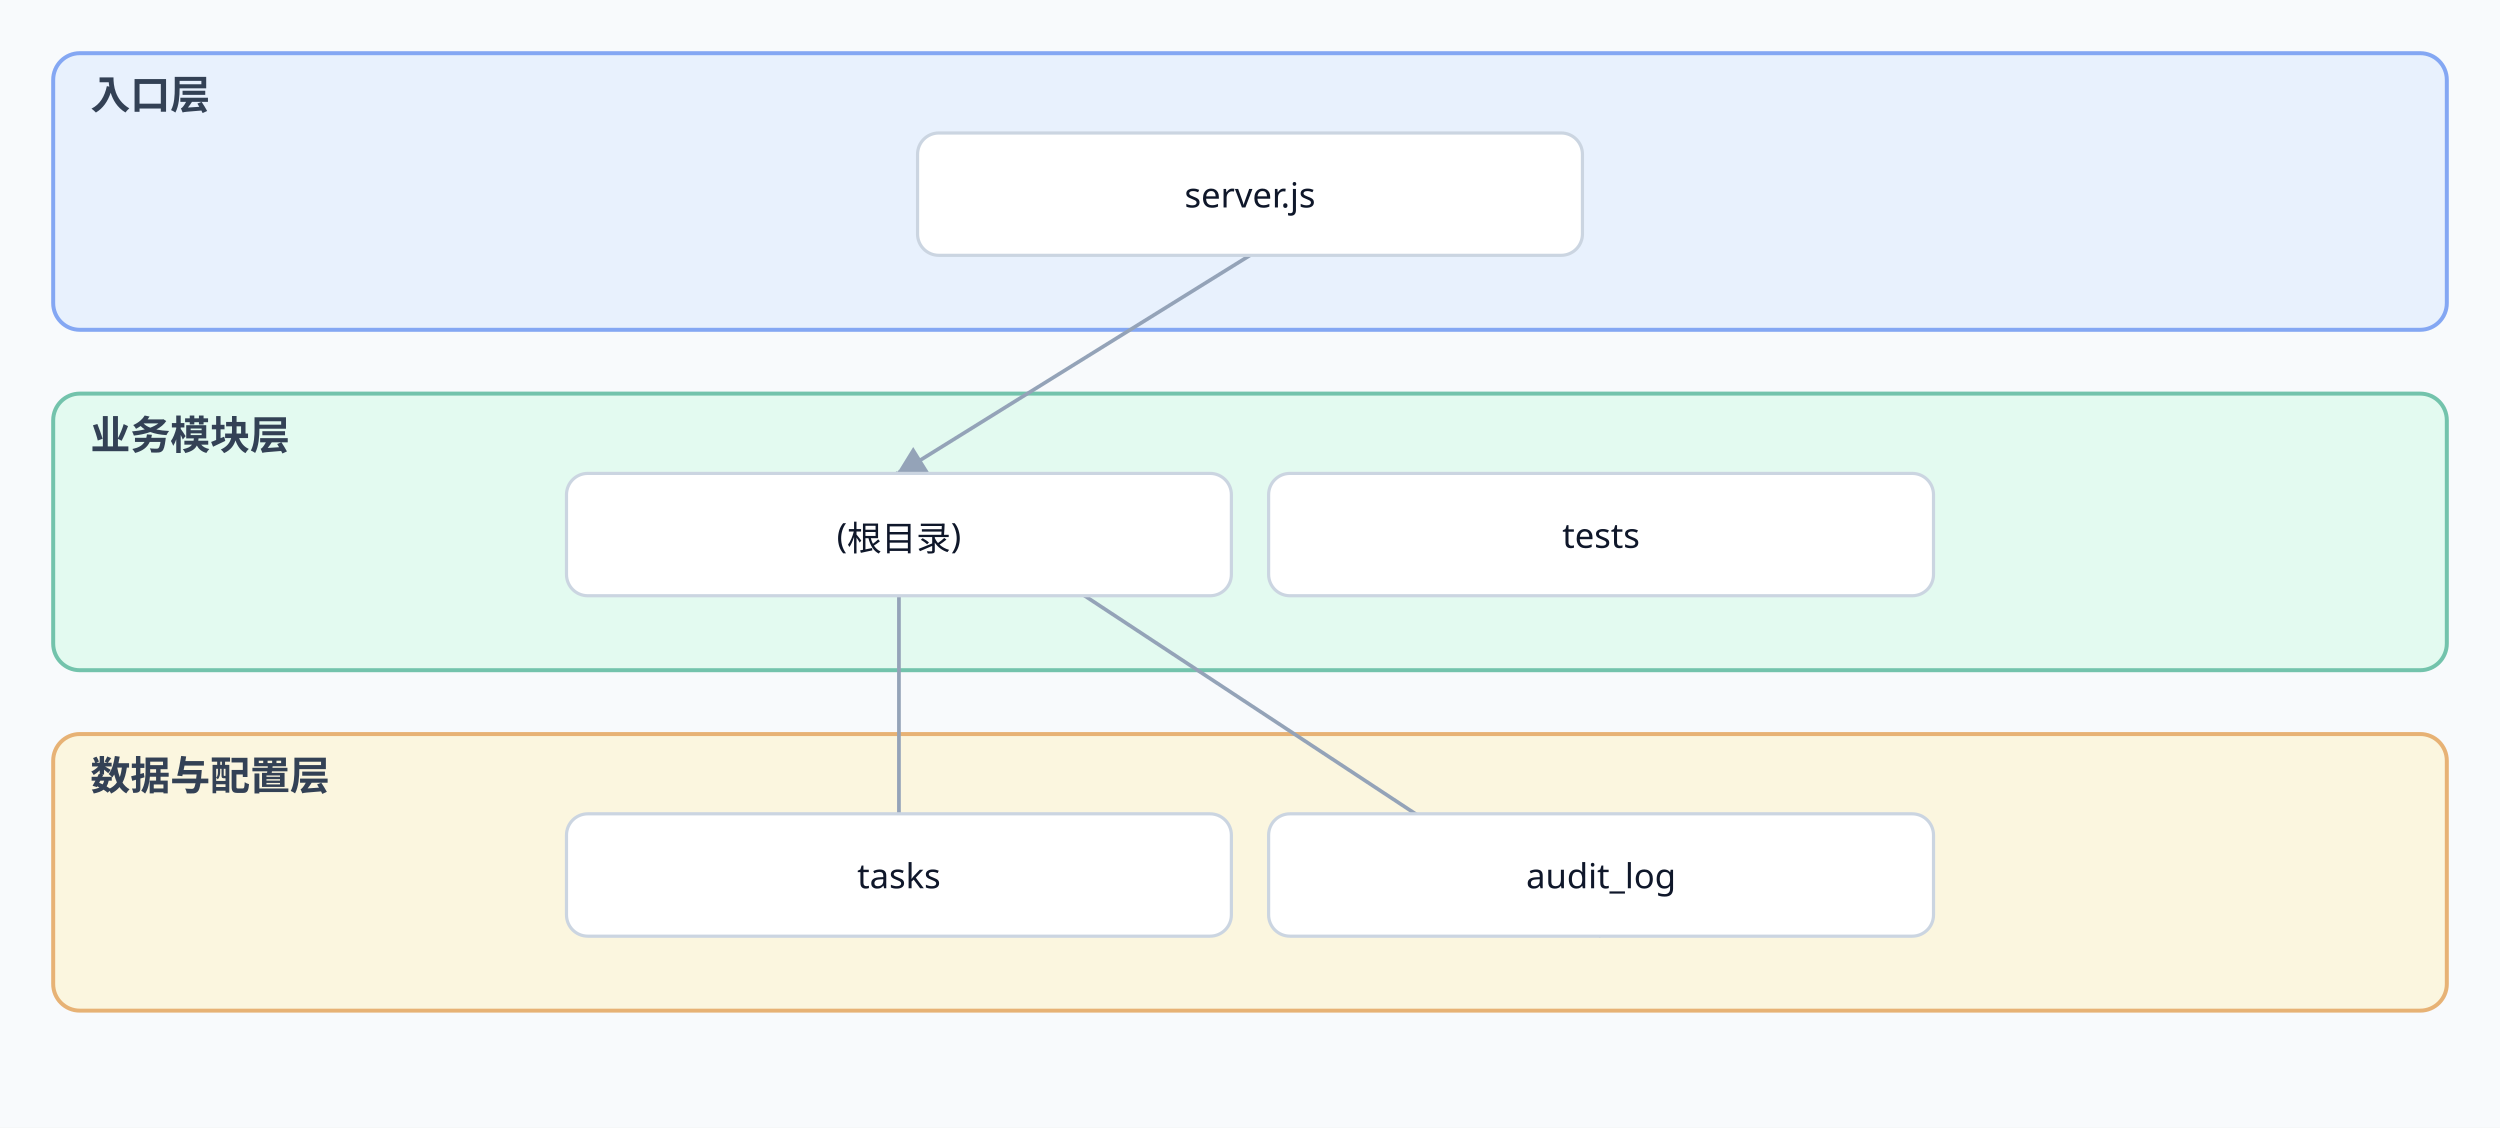
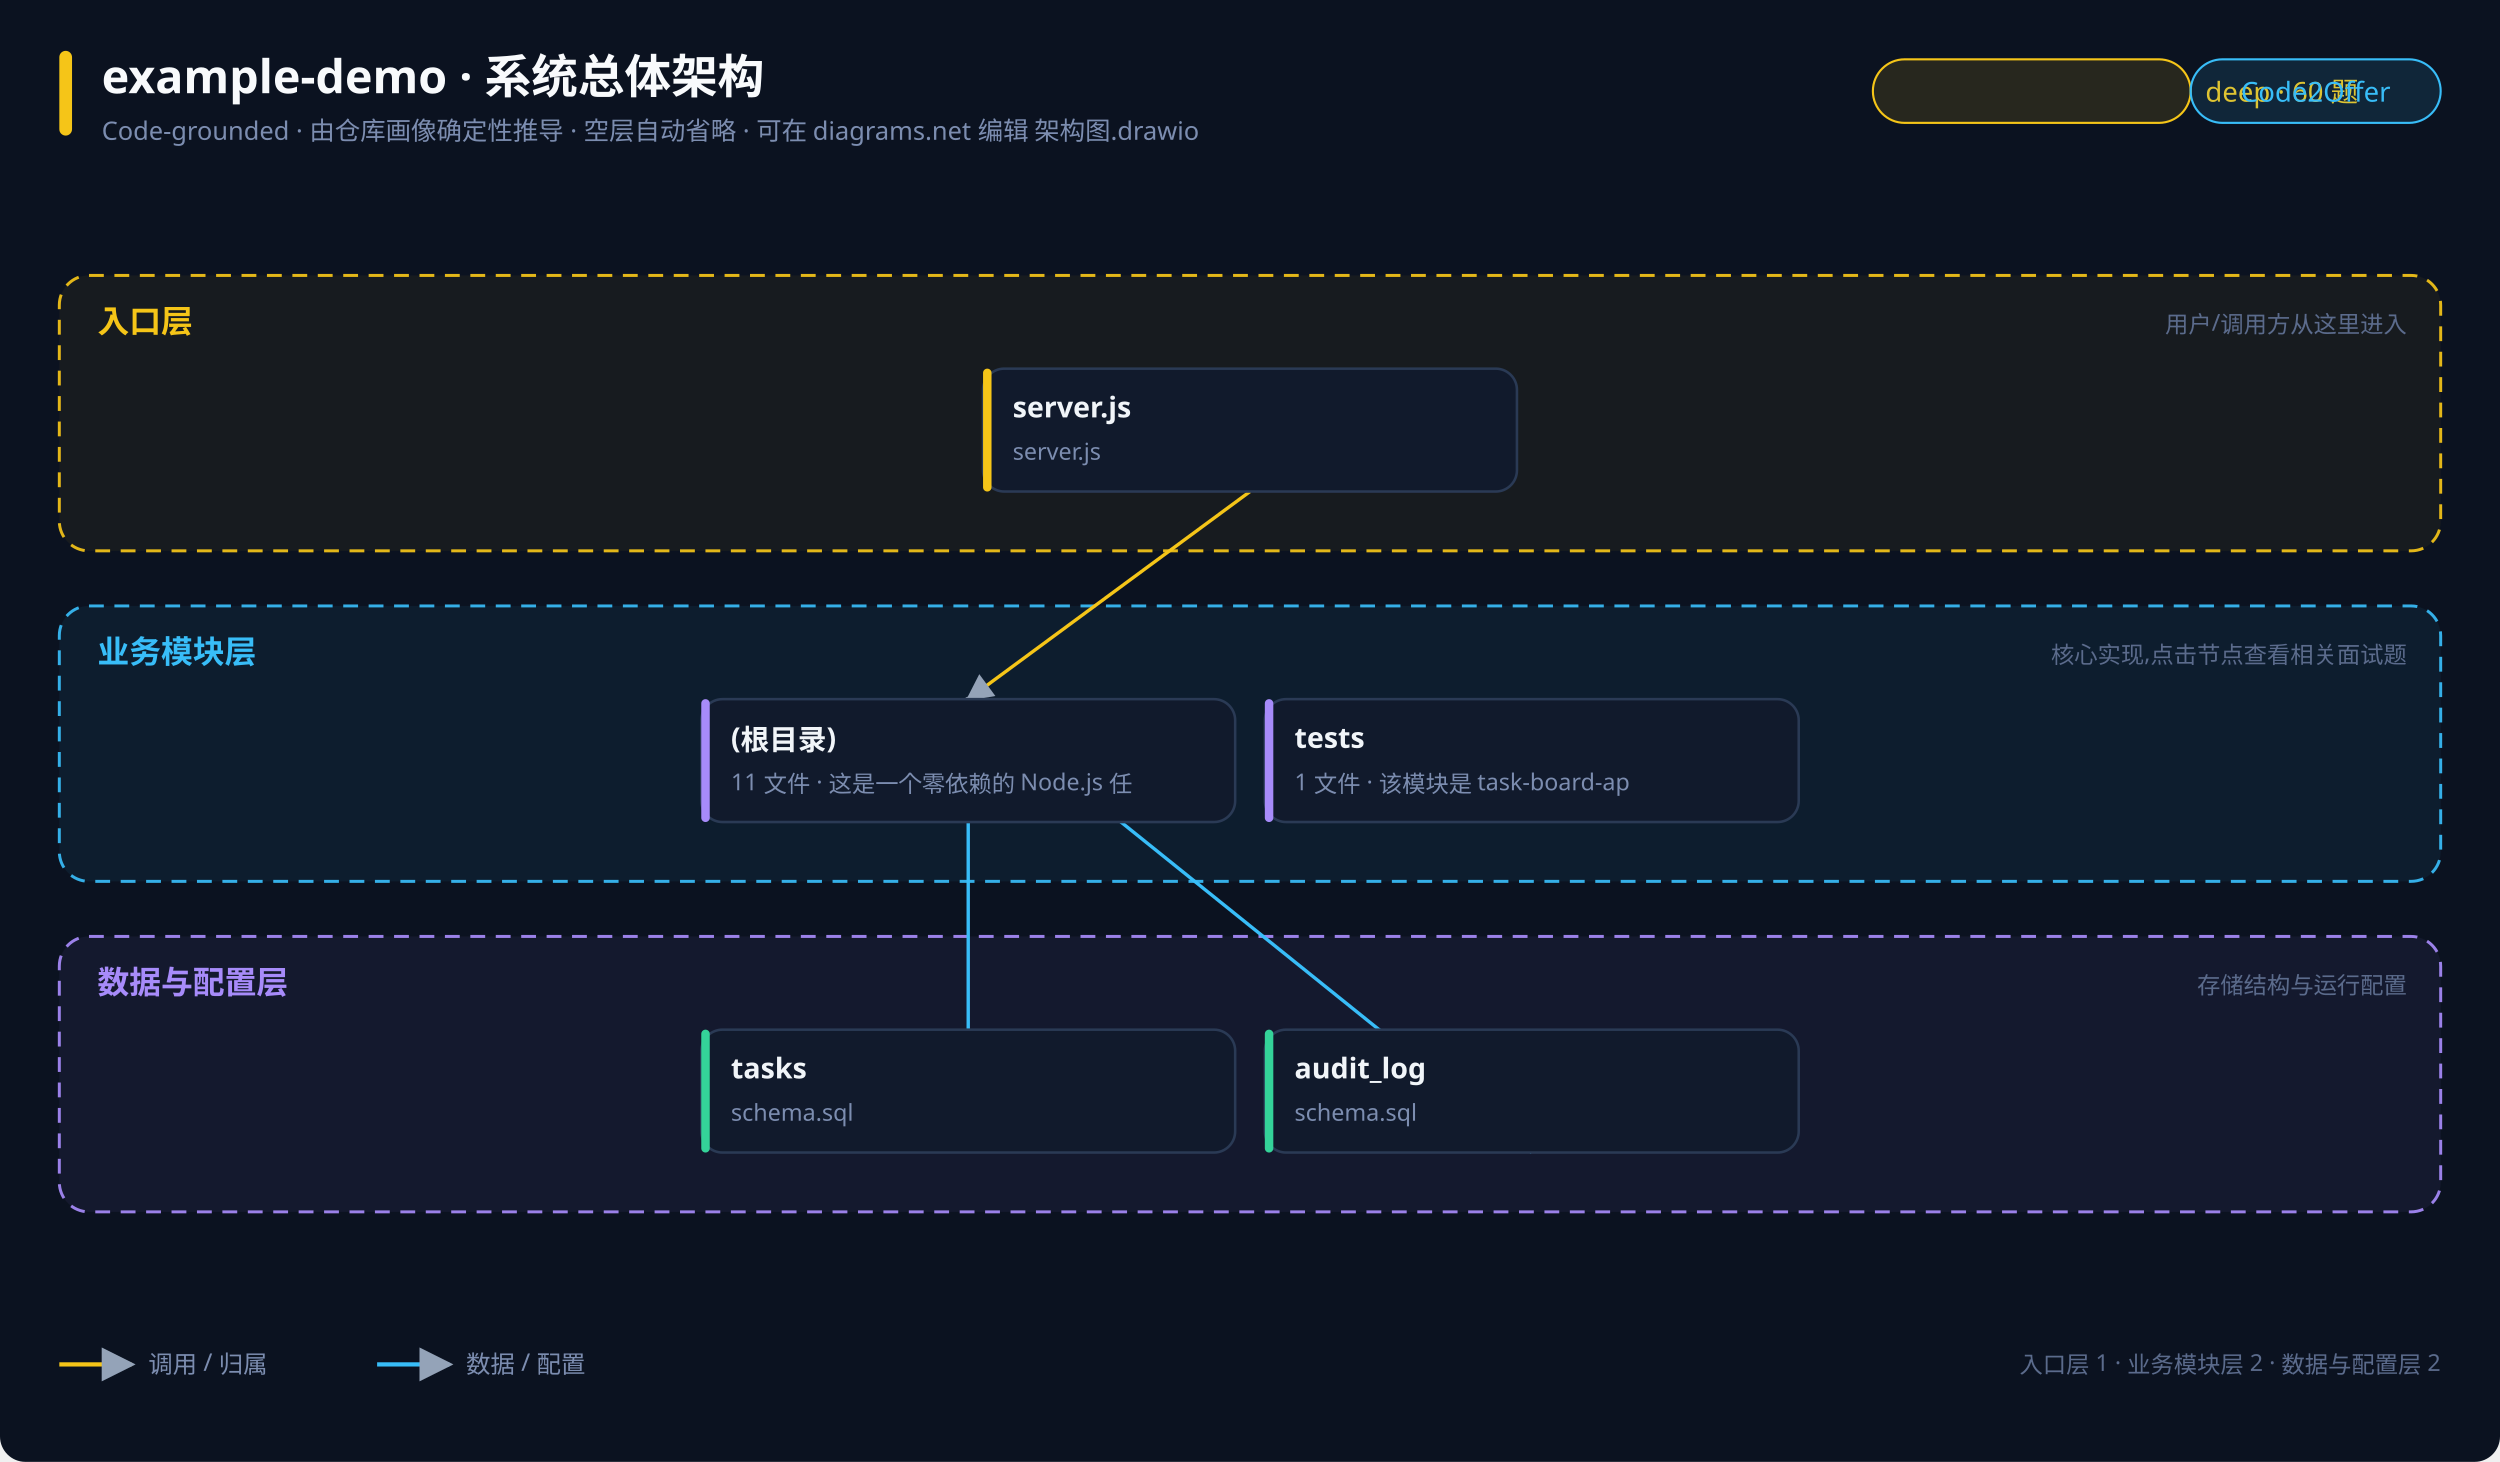
- <svg xmlns="http://www.w3.org/2000/svg" width="940" height="424" viewBox="0 0 940 424" role="img" aria-label="分层架构图">
+ <svg xmlns="http://www.w3.org/2000/svg" width="1180" height="690" viewBox="0 0 1180 690" role="img" aria-label="分层架构图">
  <defs>
    <marker id="arrow" markerWidth="8" markerHeight="8" refX="7" refY="4" orient="auto">
      <path d="M0,0 L8,4 L0,8 Z" fill="#94A3B8" />
    </marker>
  </defs>
-   <rect width="940" height="424" fill="#F8FAFC" />
-   <rect x="20" y="20" width="900" height="104" rx="10" fill="#DBEAFE" stroke="#2563EB" stroke-width="1.5" opacity="0.55" />
-   <text x="34" y="41" font-size="15" font-weight="bold" fill="#334155" font-family="system-ui,sans-serif">入口层</text>
-   <rect x="20" y="148" width="900" height="104" rx="10" fill="#D1FAE5" stroke="#059669" stroke-width="1.5" opacity="0.55" />
-   <text x="34" y="169" font-size="15" font-weight="bold" fill="#334155" font-family="system-ui,sans-serif">业务模块层</text>
-   <rect x="20" y="276" width="900" height="104" rx="10" fill="#FEF3C7" stroke="#D97706" stroke-width="1.5" opacity="0.55" />
-   <text x="34" y="297" font-size="15" font-weight="bold" fill="#334155" font-family="system-ui,sans-serif">数据与配置层</text>
-   <line x1="470" y1="96" x2="338" y2="178" stroke="#94A3B8" stroke-width="1.4" marker-end="url(#arrow)" />
-   <line x1="338" y1="352" x2="338" y2="178" stroke="#94A3B8" stroke-width="1.4" marker-end="url(#arrow)" />
-   <line x1="602" y1="352" x2="338" y2="178" stroke="#94A3B8" stroke-width="1.4" marker-end="url(#arrow)" />
-   <rect x="345" y="50" width="250" height="46" rx="8" fill="#FFFFFF" stroke="#CBD5E1" stroke-width="1.2" />
-   <text x="470" y="78" text-anchor="middle" font-size="13" fill="#0F172A" font-family="system-ui,sans-serif">server.js</text>
-   <rect x="213" y="178" width="250" height="46" rx="8" fill="#FFFFFF" stroke="#CBD5E1" stroke-width="1.2" />
-   <text x="338" y="206" text-anchor="middle" font-size="13" fill="#0F172A" font-family="system-ui,sans-serif">(根目录)</text>
-   <rect x="477" y="178" width="250" height="46" rx="8" fill="#FFFFFF" stroke="#CBD5E1" stroke-width="1.2" />
-   <text x="602" y="206" text-anchor="middle" font-size="13" fill="#0F172A" font-family="system-ui,sans-serif">tests</text>
-   <rect x="213" y="306" width="250" height="46" rx="8" fill="#FFFFFF" stroke="#CBD5E1" stroke-width="1.2" />
-   <text x="338" y="334" text-anchor="middle" font-size="13" fill="#0F172A" font-family="system-ui,sans-serif">tasks</text>
-   <rect x="477" y="306" width="250" height="46" rx="8" fill="#FFFFFF" stroke="#CBD5E1" stroke-width="1.2" />
-   <text x="602" y="334" text-anchor="middle" font-size="13" fill="#0F172A" font-family="system-ui,sans-serif">audit_log</text>
+   <rect width="1180" height="690" fill="#0B1220" rx="12" />
+   <rect x="0" y="0" width="1180" height="86" fill="#0B1220" />
+   <rect x="28" y="24" width="6" height="40" fill="#F5C518" rx="3" />
+   <text x="48" y="44" font-size="22" font-weight="bold" fill="#F8FAFC" font-family="system-ui,sans-serif">example-demo · 系统总体架构</text>
+   <text x="48" y="66" font-size="12" fill="#7C8DB0" font-family="system-ui,sans-serif">Code-grounded · 由仓库画像确定性推导 · 空层自动省略 · 可在 diagrams.net 编辑 架构图.drawio</text>
+   <rect x="884" y="28" width="150" height="30" rx="15" fill="rgba(245,197,24,0.12)" stroke="#F5C518" />
+   <text x="1077" y="48" text-anchor="middle" font-size="13" fill="#F5C518" font-family="system-ui,sans-serif">deep · 60 题</text>
+   <rect x="1034" y="28" width="118" height="30" rx="15" fill="rgba(56,189,248,0.12)" stroke="#38BDF8" />
+   <text x="1093" y="48" text-anchor="middle" font-size="13" fill="#38BDF8" font-family="system-ui,sans-serif">Code2Offer</text>
+   <rect x="28" y="130" width="1124" height="130" rx="14" fill="rgba(245,197,24,0.06)" stroke="#F5C518" stroke-width="1.4" stroke-dasharray="7 5" opacity="0.92" />
+   <text x="46" y="157" font-size="15" font-weight="bold" fill="#F5C518" font-family="system-ui,sans-serif">入口层</text>
+   <text x="1136" y="157" text-anchor="end" font-size="11" fill="#5B6B8C" font-family="system-ui,sans-serif">用户/调用方从这里进入</text>
+   <rect x="28" y="286" width="1124" height="130" rx="14" fill="rgba(56,189,248,0.07)" stroke="#38BDF8" stroke-width="1.4" stroke-dasharray="7 5" opacity="0.92" />
+   <text x="46" y="313" font-size="15" font-weight="bold" fill="#38BDF8" font-family="system-ui,sans-serif">业务模块层</text>
+   <text x="1136" y="313" text-anchor="end" font-size="11" fill="#5B6B8C" font-family="system-ui,sans-serif">核心实现,点击节点查看相关面试题</text>
+   <rect x="28" y="442" width="1124" height="130" rx="14" fill="rgba(167,139,250,0.07)" stroke="#A78BFA" stroke-width="1.4" stroke-dasharray="7 5" opacity="0.92" />
+   <text x="46" y="469" font-size="15" font-weight="bold" fill="#A78BFA" font-family="system-ui,sans-serif">数据与配置层</text>
+   <text x="1136" y="469" text-anchor="end" font-size="11" fill="#5B6B8C" font-family="system-ui,sans-serif">存储结构与运行配置</text>
+   <line x1="590" y1="232" x2="457" y2="330" stroke="#F5C518" stroke-width="1.6" marker-end="url(#arrow)" />
+   <line x1="457" y1="544" x2="457" y2="330" stroke="#38BDF8" stroke-width="1.6" marker-end="url(#arrow)" />
+   <line x1="723" y1="544" x2="457" y2="330" stroke="#38BDF8" stroke-width="1.6" marker-end="url(#arrow)" />
+   <g class="arch-node" data-id="entry0" style="cursor:pointer">
+     <rect x="464" y="174" width="252" height="58" rx="10" fill="#111A2C" stroke="#2A3A55" stroke-width="1.2" />
+     <rect x="464" y="174" width="4" height="58" fill="#F5C518" rx="2" />
+     <text x="478" y="197" font-size="13.5" font-weight="bold" fill="#F1F5F9" font-family="system-ui,sans-serif">server.js</text>
+     <text x="478" y="217" font-size="11" fill="#7C8DB0" font-family="system-ui,sans-serif">server.js</text>
+   </g>
+   <g class="arch-node" data-mod="(根目录)" data-id="mod0" style="cursor:pointer">
+     <rect x="331" y="330" width="252" height="58" rx="10" fill="#111A2C" stroke="#2A3A55" stroke-width="1.2" />
+     <rect x="331" y="330" width="4" height="58" fill="#A78BFA" rx="2" />
+     <text x="345" y="353" font-size="13.5" font-weight="bold" fill="#F1F5F9" font-family="system-ui,sans-serif">(根目录)</text>
+     <text x="345" y="373" font-size="11" fill="#7C8DB0" font-family="system-ui,sans-serif">11 文件 · 这是一个零依赖的 Node.js 任</text>
+   </g>
+   <g class="arch-node" data-mod="tests" data-id="mod1" style="cursor:pointer">
+     <rect x="597" y="330" width="252" height="58" rx="10" fill="#111A2C" stroke="#2A3A55" stroke-width="1.2" />
+     <rect x="597" y="330" width="4" height="58" fill="#A78BFA" rx="2" />
+     <text x="611" y="353" font-size="13.5" font-weight="bold" fill="#F1F5F9" font-family="system-ui,sans-serif">tests</text>
+     <text x="611" y="373" font-size="11" fill="#7C8DB0" font-family="system-ui,sans-serif">1 文件 · 该模块是 task-board-ap</text>
+   </g>
+   <g class="arch-node" data-id="data0" style="cursor:pointer">
+     <rect x="331" y="486" width="252" height="58" rx="10" fill="#111A2C" stroke="#2A3A55" stroke-width="1.2" />
+     <rect x="331" y="486" width="4" height="58" fill="#34D399" rx="2" />
+     <text x="345" y="509" font-size="13.5" font-weight="bold" fill="#F1F5F9" font-family="system-ui,sans-serif">tasks</text>
+     <text x="345" y="529" font-size="11" fill="#7C8DB0" font-family="system-ui,sans-serif">schema.sql</text>
+   </g>
+   <g class="arch-node" data-id="data1" style="cursor:pointer">
+     <rect x="597" y="486" width="252" height="58" rx="10" fill="#111A2C" stroke="#2A3A55" stroke-width="1.2" />
+     <rect x="597" y="486" width="4" height="58" fill="#34D399" rx="2" />
+     <text x="611" y="509" font-size="13.5" font-weight="bold" fill="#F1F5F9" font-family="system-ui,sans-serif">audit_log</text>
+     <text x="611" y="529" font-size="11" fill="#7C8DB0" font-family="system-ui,sans-serif">schema.sql</text>
+   </g>
+   <line x1="28" y1="644" x2="62" y2="644" stroke="#F5C518" stroke-width="2" marker-end="url(#arrow)" />
+   <text x="70" y="648" font-size="11.5" fill="#7C8DB0" font-family="system-ui,sans-serif">调用 / 归属</text>
+   <line x1="178" y1="644" x2="212" y2="644" stroke="#38BDF8" stroke-width="2" marker-end="url(#arrow)" />
+   <text x="220" y="648" font-size="11.5" fill="#7C8DB0" font-family="system-ui,sans-serif">数据 / 配置</text>
+   <text x="1152" y="648" text-anchor="end" font-size="11" fill="#5B6B8C" font-family="system-ui,sans-serif">入口层 1 · 业务模块层 2 · 数据与配置层 2</text>
</svg>
